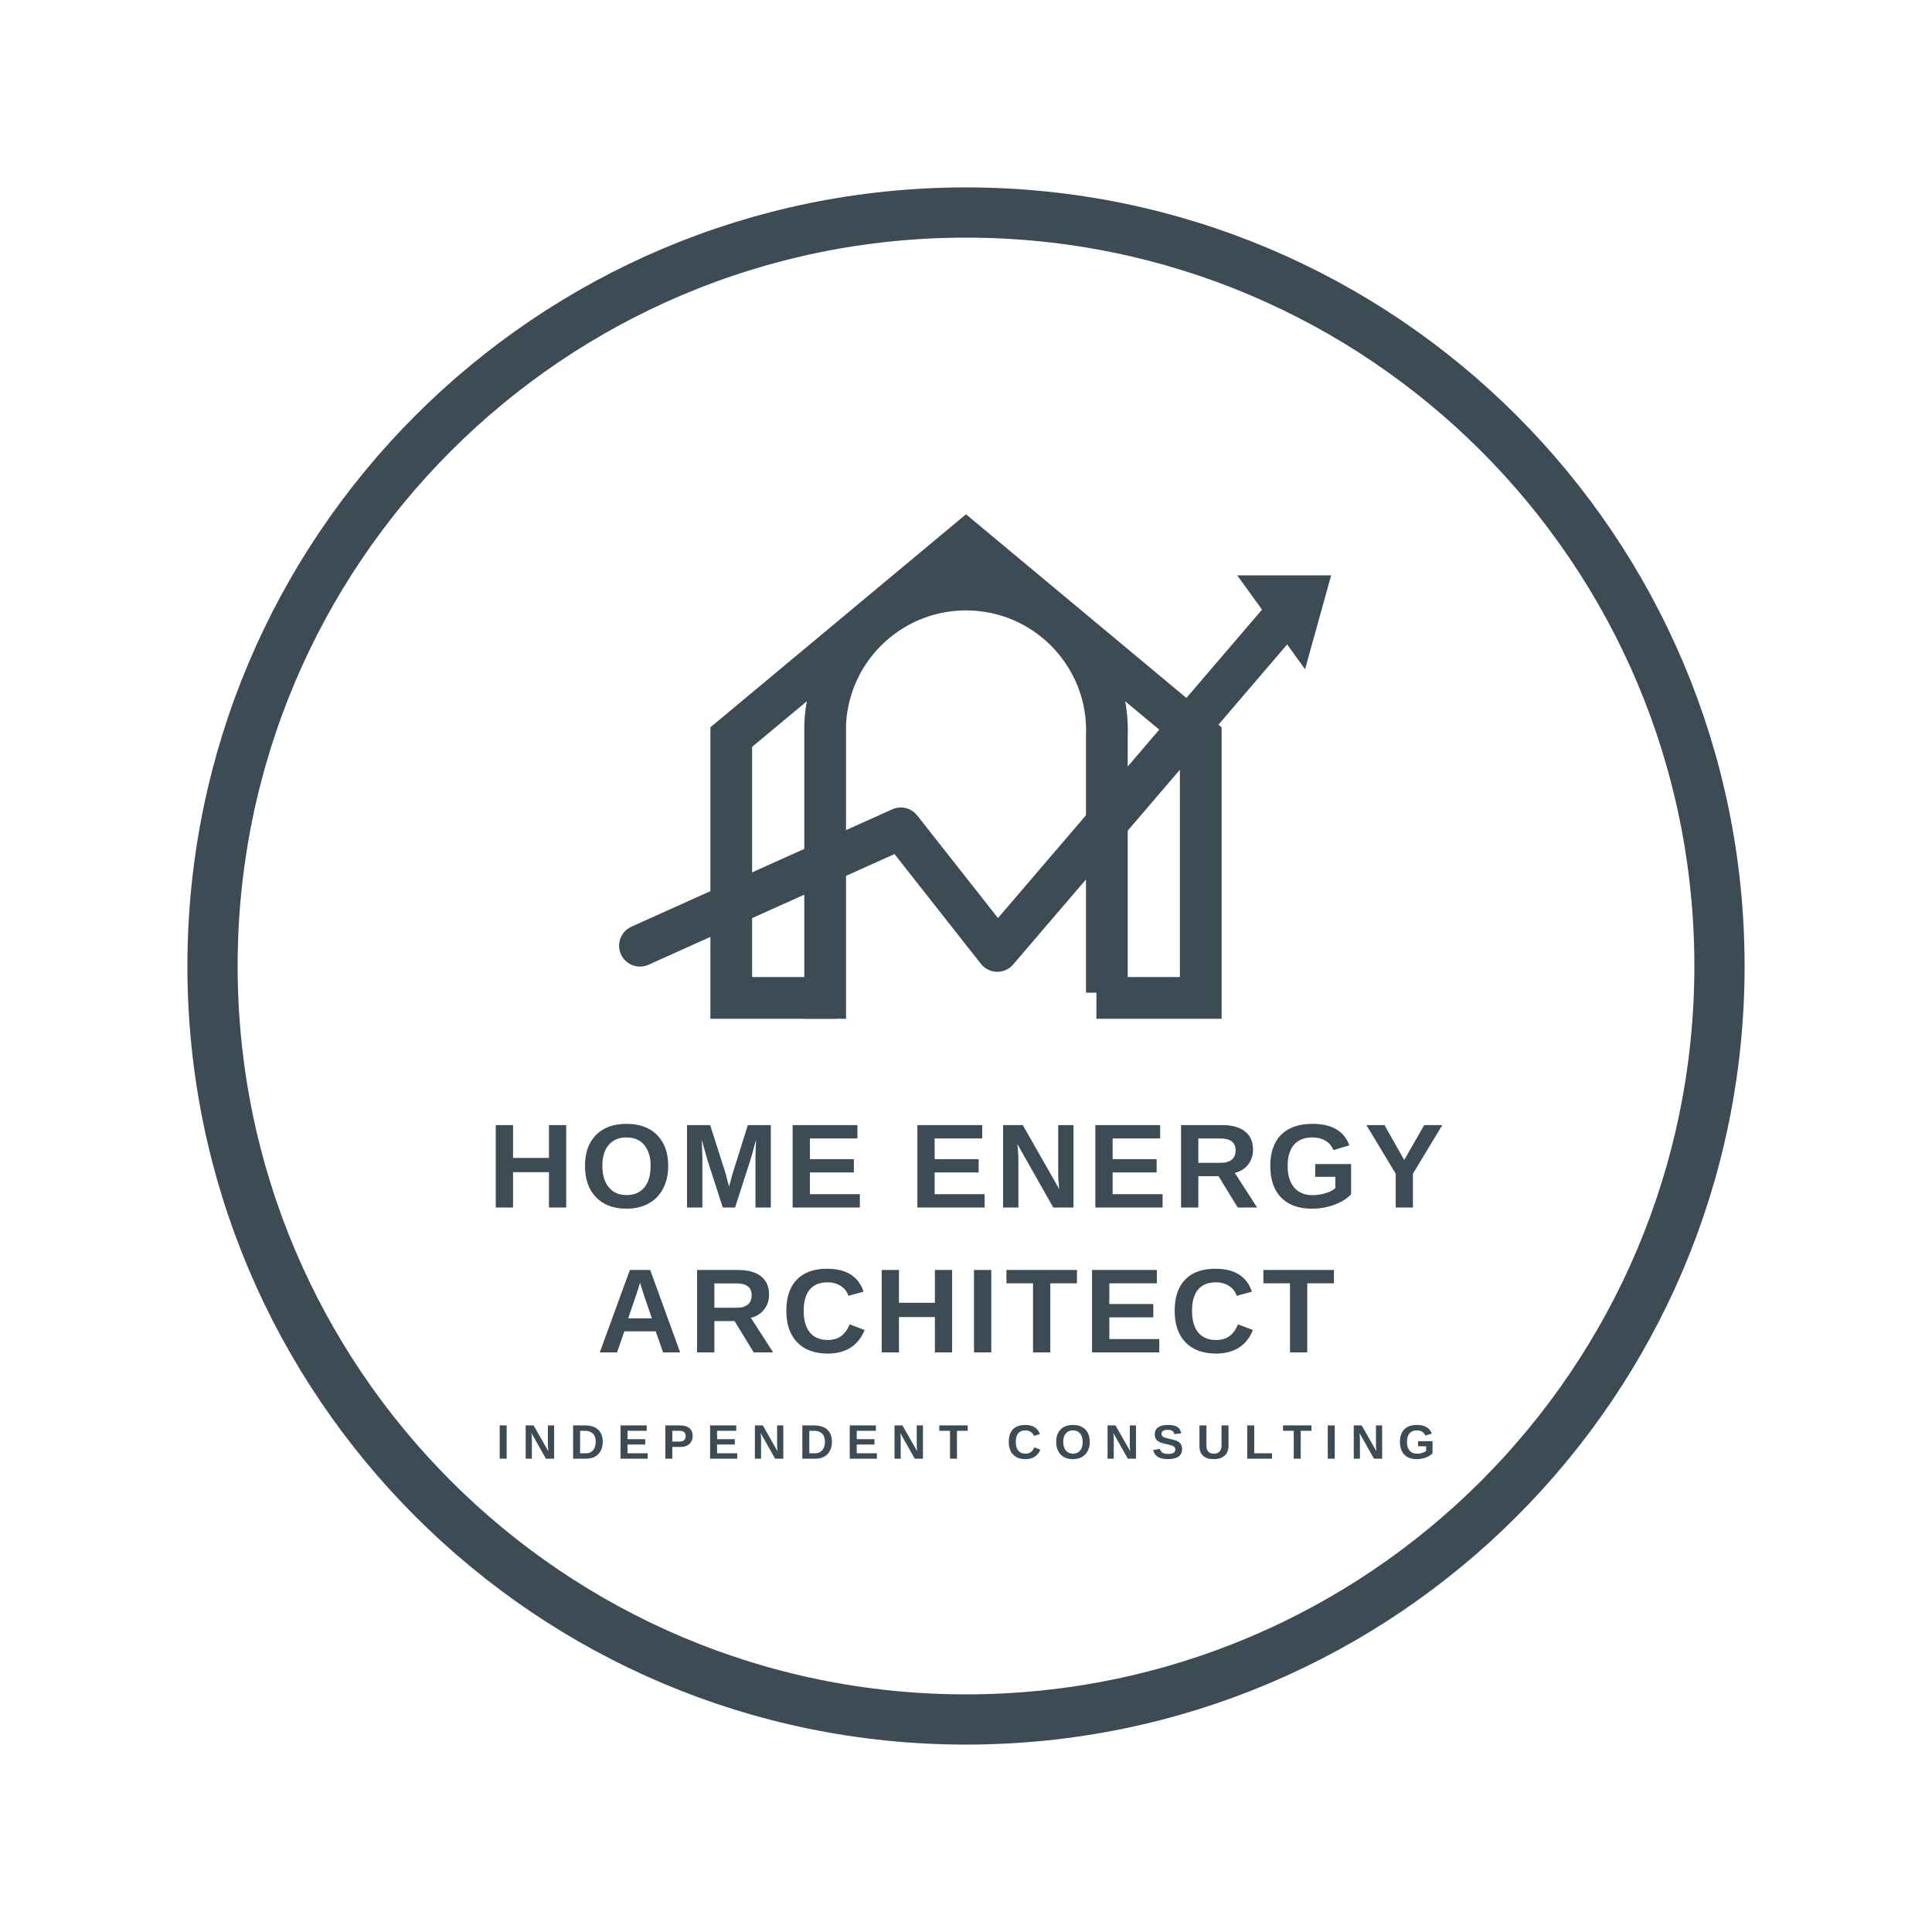
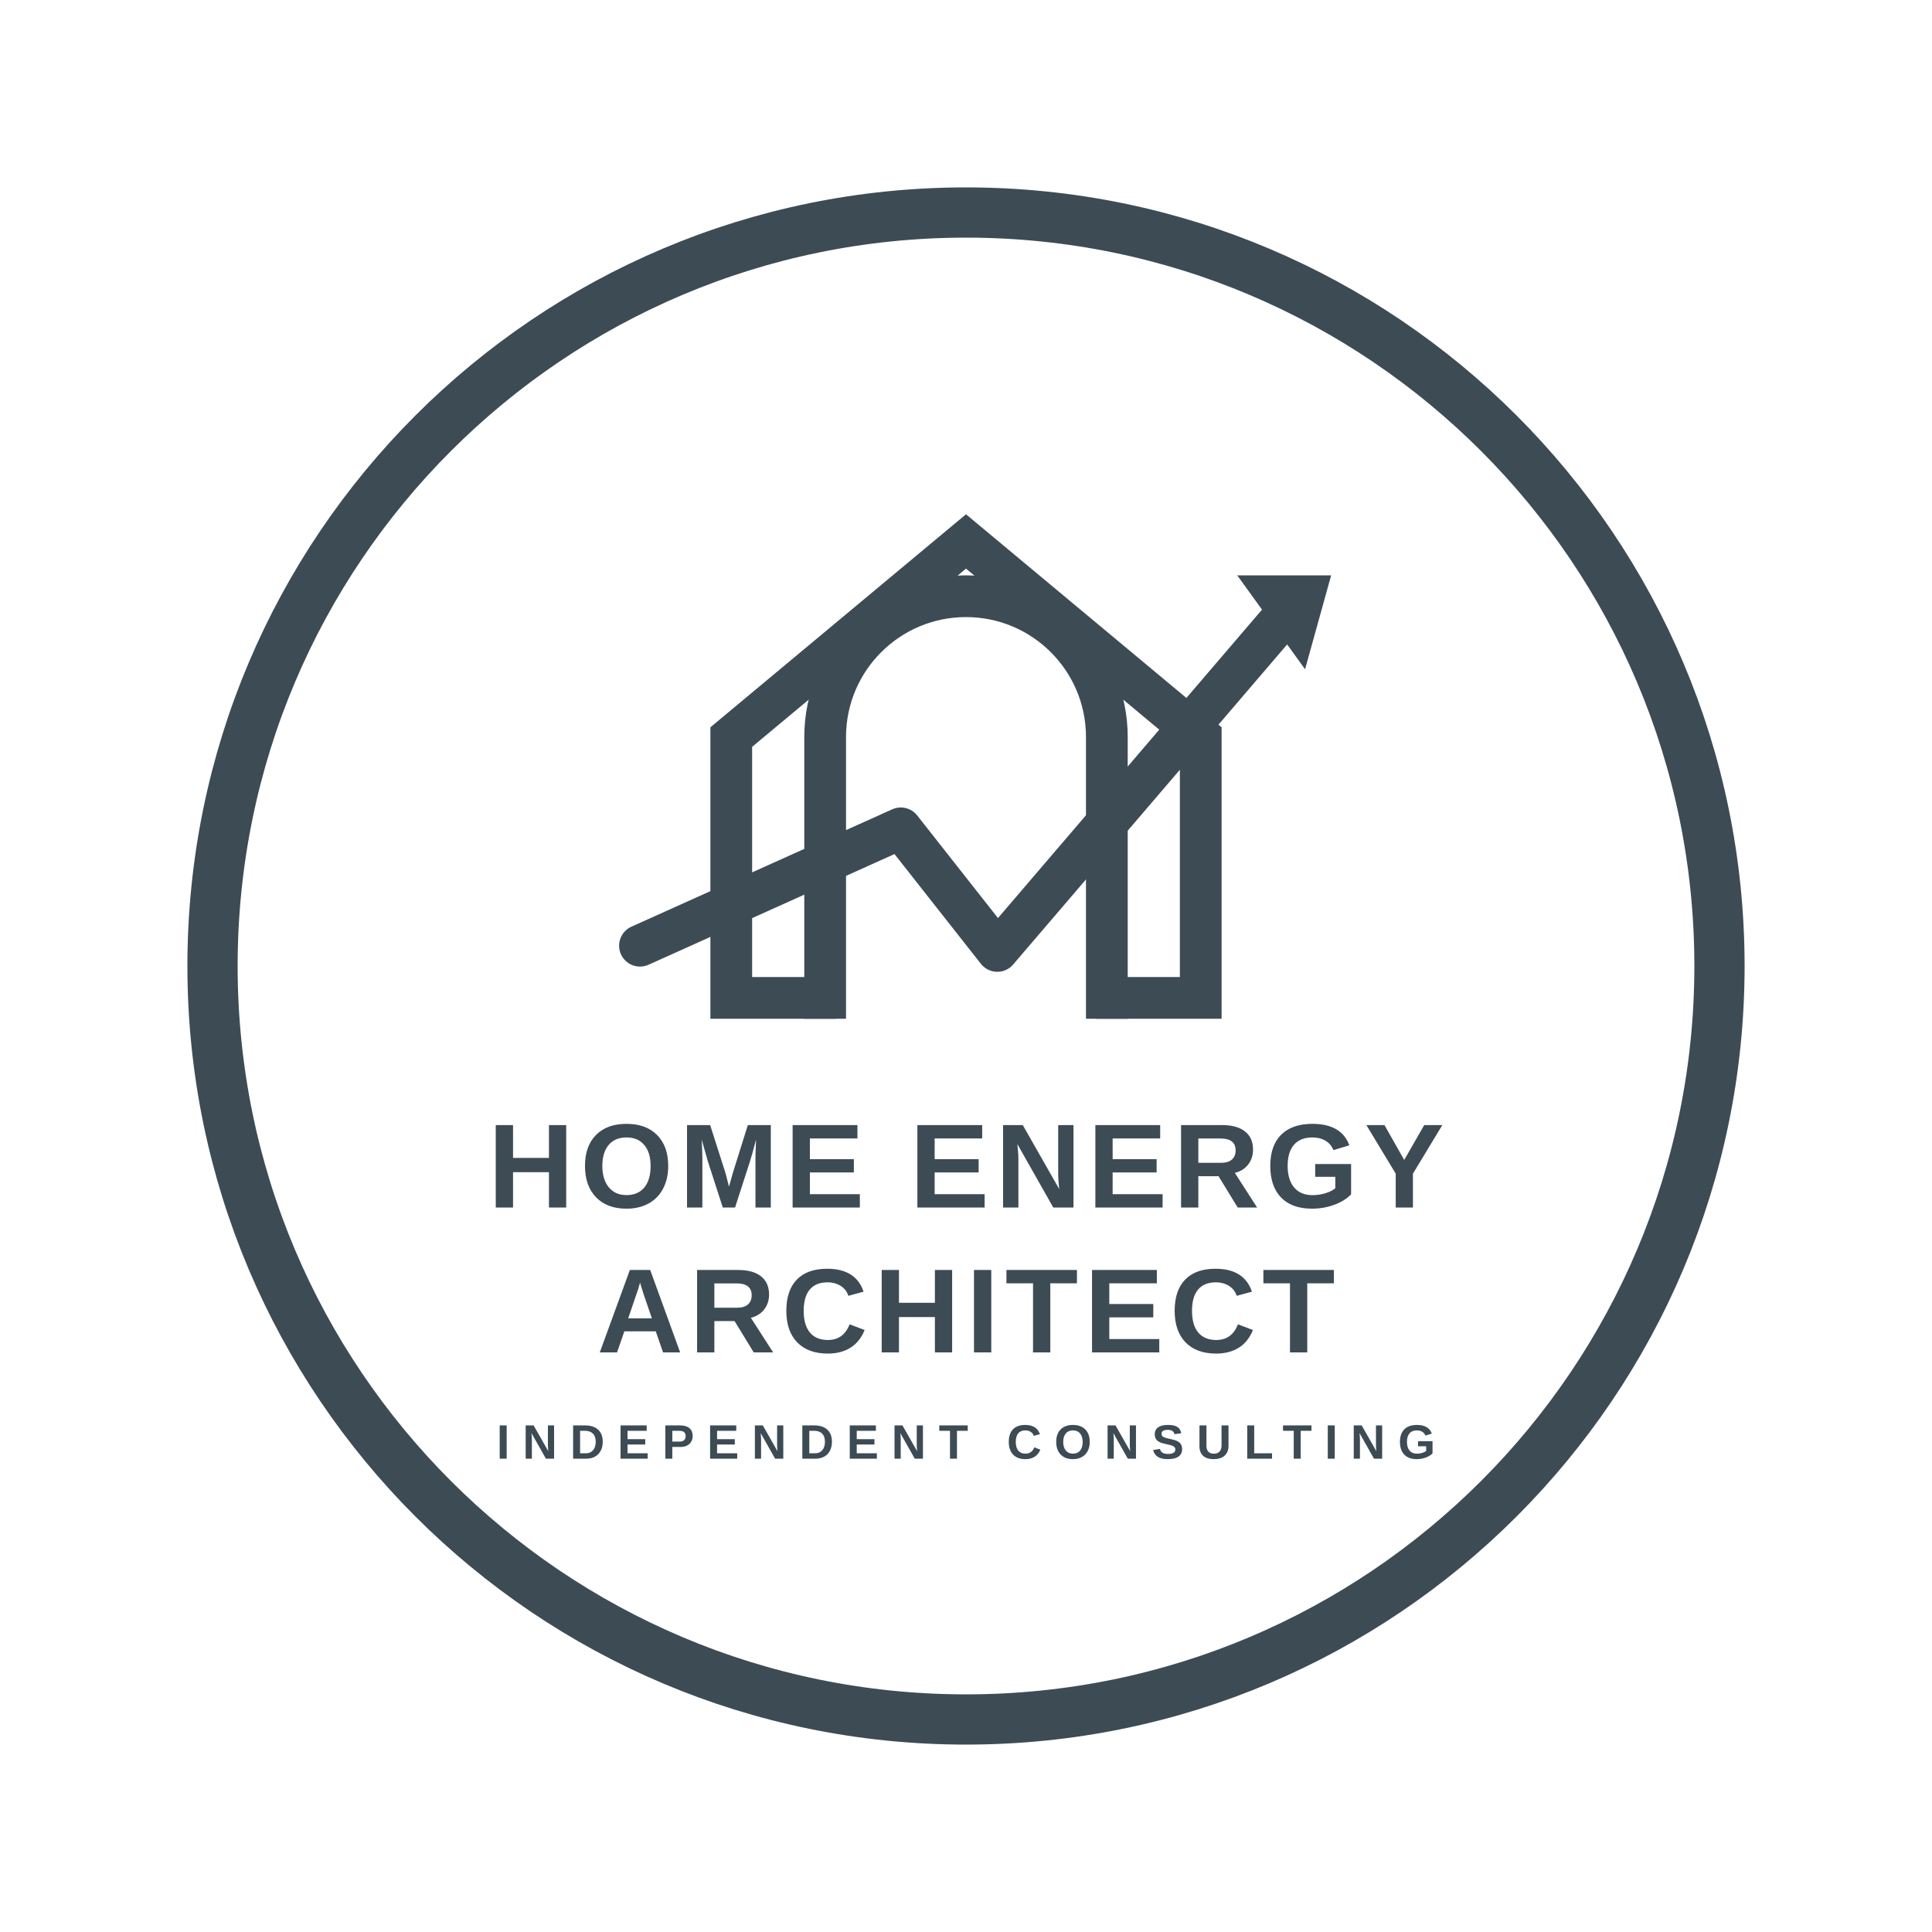
<svg xmlns="http://www.w3.org/2000/svg" viewBox="0 0 1000 1000" width="100%" height="100%">
  <rect width="1000" height="1000" fill="#FFFFFF" />
  <circle cx="500" cy="500" r="390" fill="none" stroke="#3D4B55" stroke-width="26" />
  <g transform="translate(500, 395) scale(1.35)">
    <path d="M -90,90 L -90,-10 L 0,-85 L 90,-10 L 90,90 L 58,90 M -58,90 L -90,90" fill="none" stroke="#3D4B55" stroke-width="16" stroke-linecap="square" stroke-linejoin="miter" />
-     <path d="M -54,90 L -54,-15 A 54,54 0 0,1 54,-10 L 54,80" fill="none" stroke="#3D4B55" stroke-width="16" stroke-linecap="square" />
+     <path d="M -54,90 L -54,-10 A 54,54 0 0,1 54,-10 L 54,90" fill="none" stroke="#3D4B55" stroke-width="16" stroke-linecap="square" />
    <path d="M -125,70 L -25,25 L 12,72 L 125,-60" fill="none" stroke="#3D4B55" stroke-width="16" stroke-linecap="round" stroke-linejoin="round" />
    <path d="M 104,-72 L 140,-72 L 130,-36 Z" fill="#3D4B55" />
  </g>
  <g fill="#3D4B55" text-anchor="middle" font-family="'Montserrat', 'Helvetica Neue', Arial, sans-serif">
    <text x="500" y="625" font-weight="800" font-size="62" letter-spacing="3">HOME ENERGY</text>
    <text x="500" y="700" font-weight="800" font-size="62" letter-spacing="3">ARCHITECT</text>
    <text x="500" y="755" font-weight="600" font-size="25" letter-spacing="6.5">INDEPENDENT CONSULTING</text>
  </g>
</svg>
